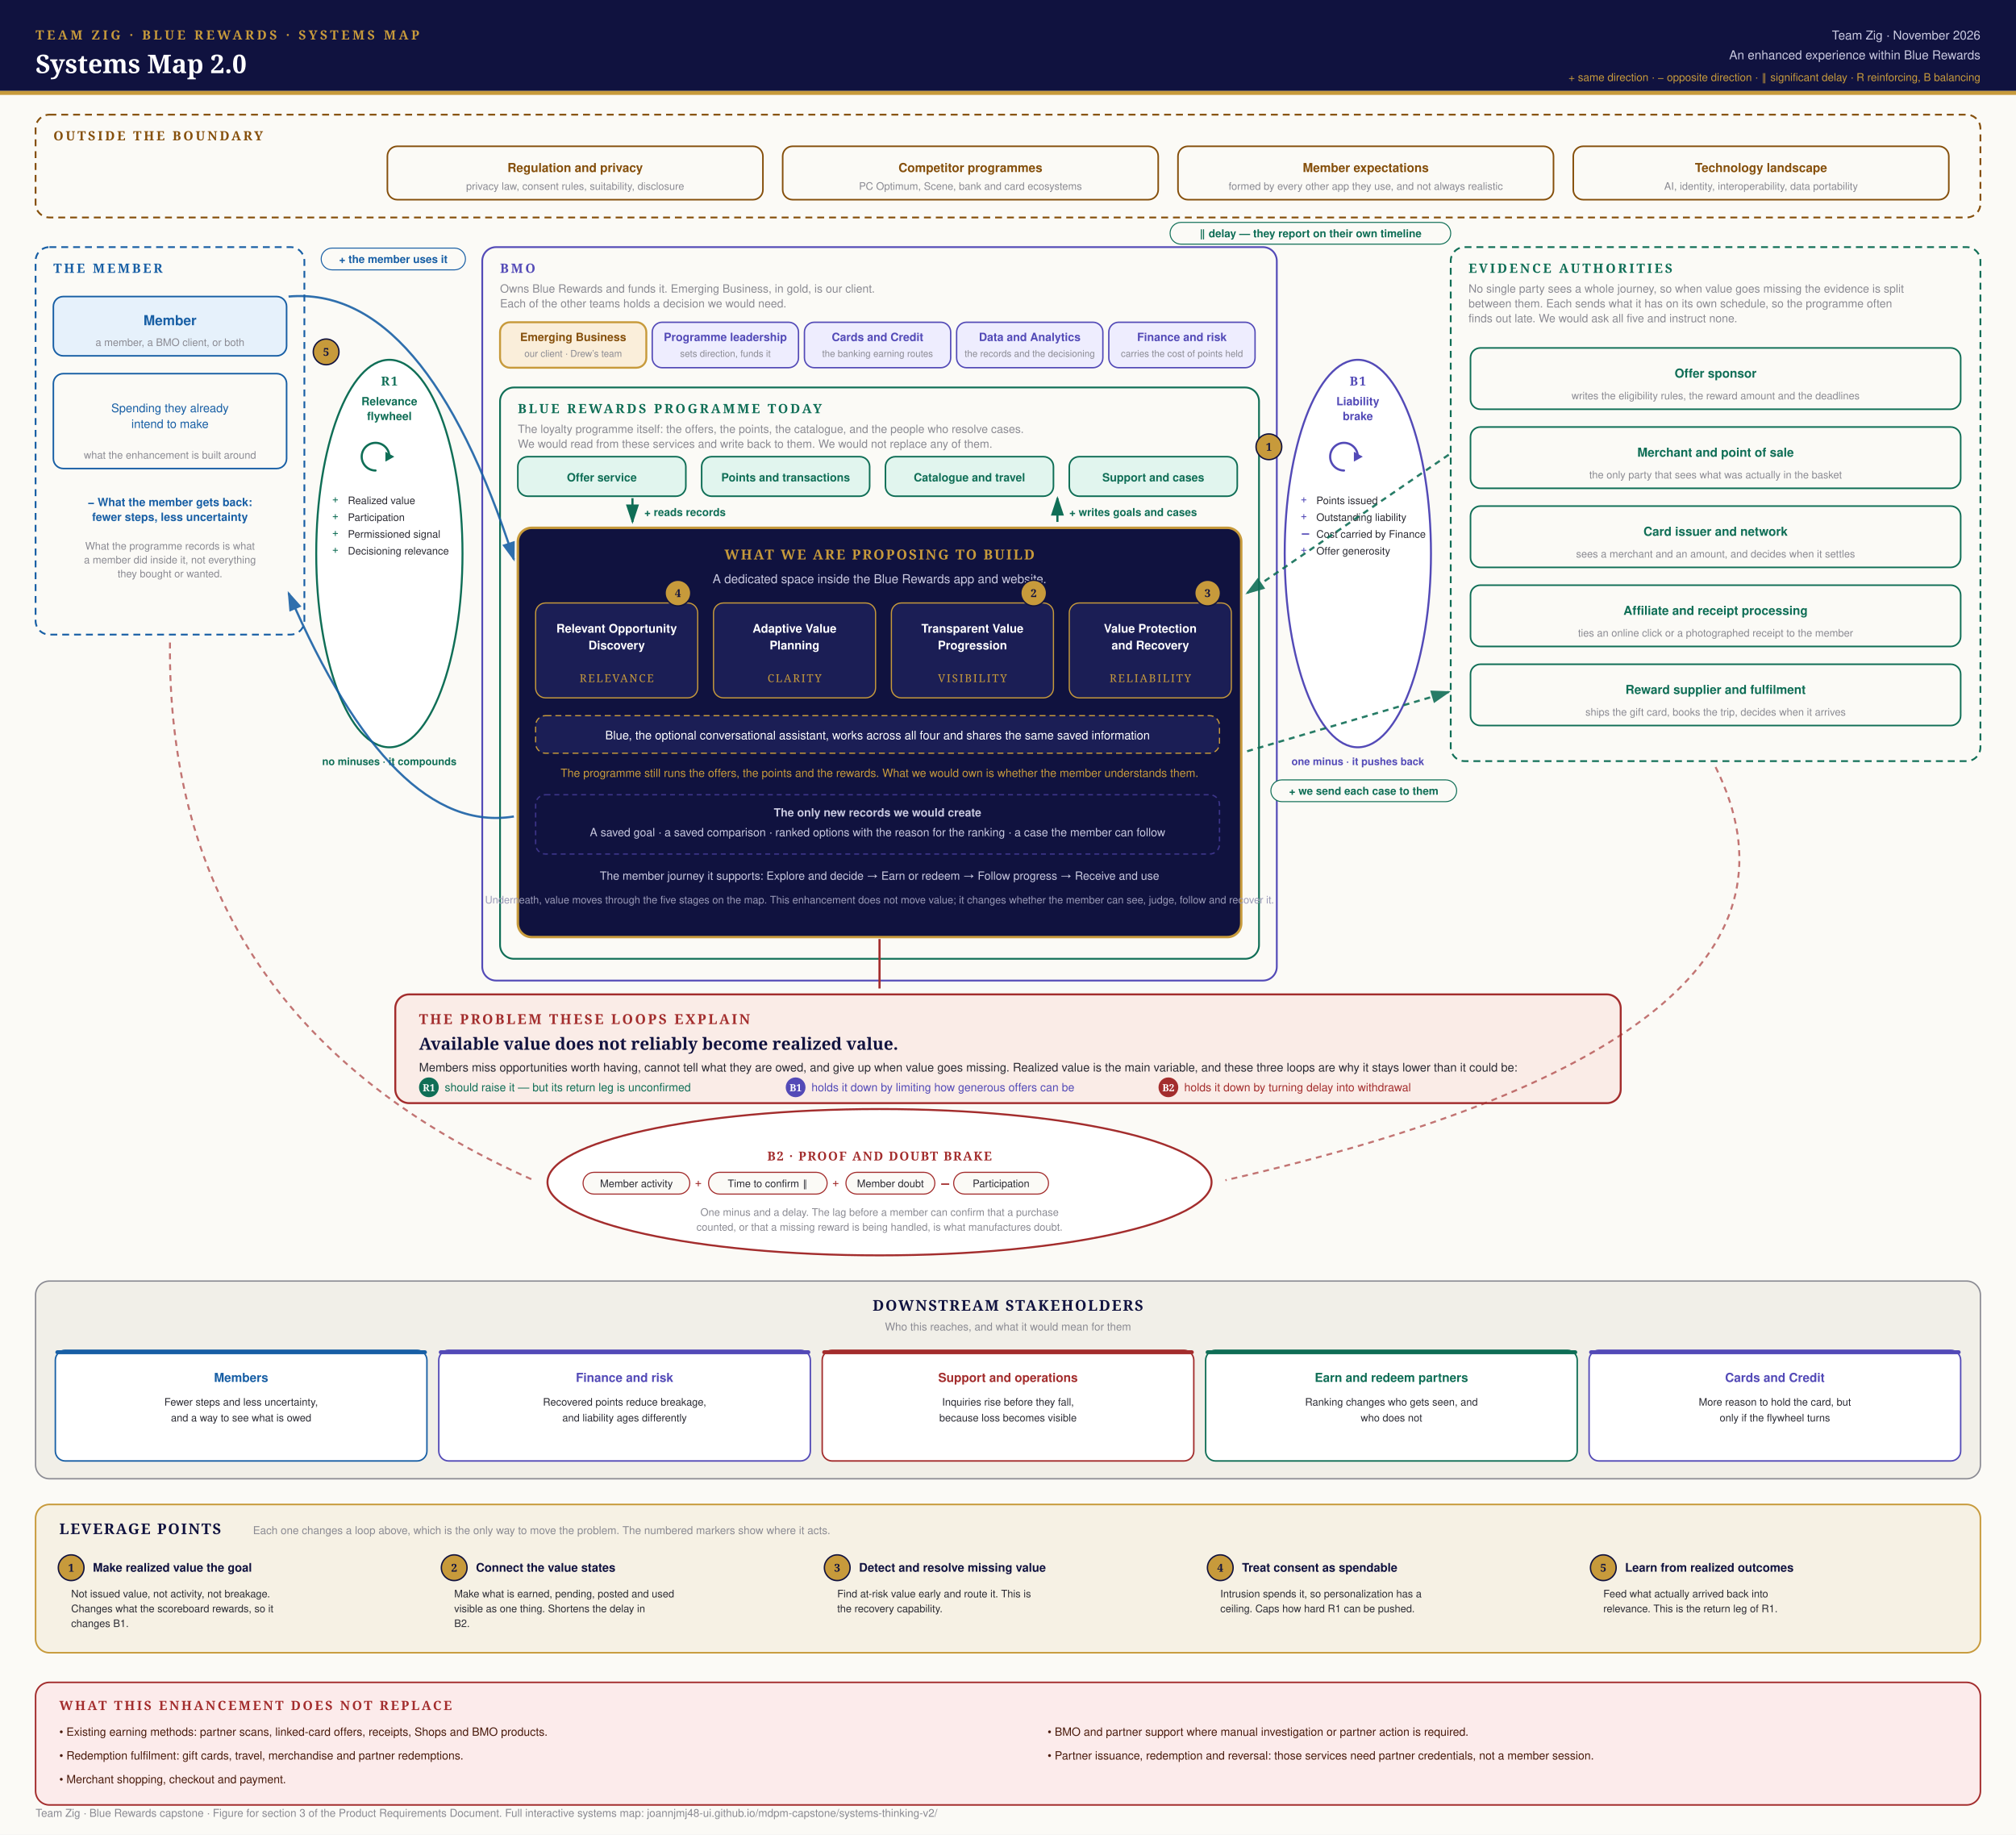
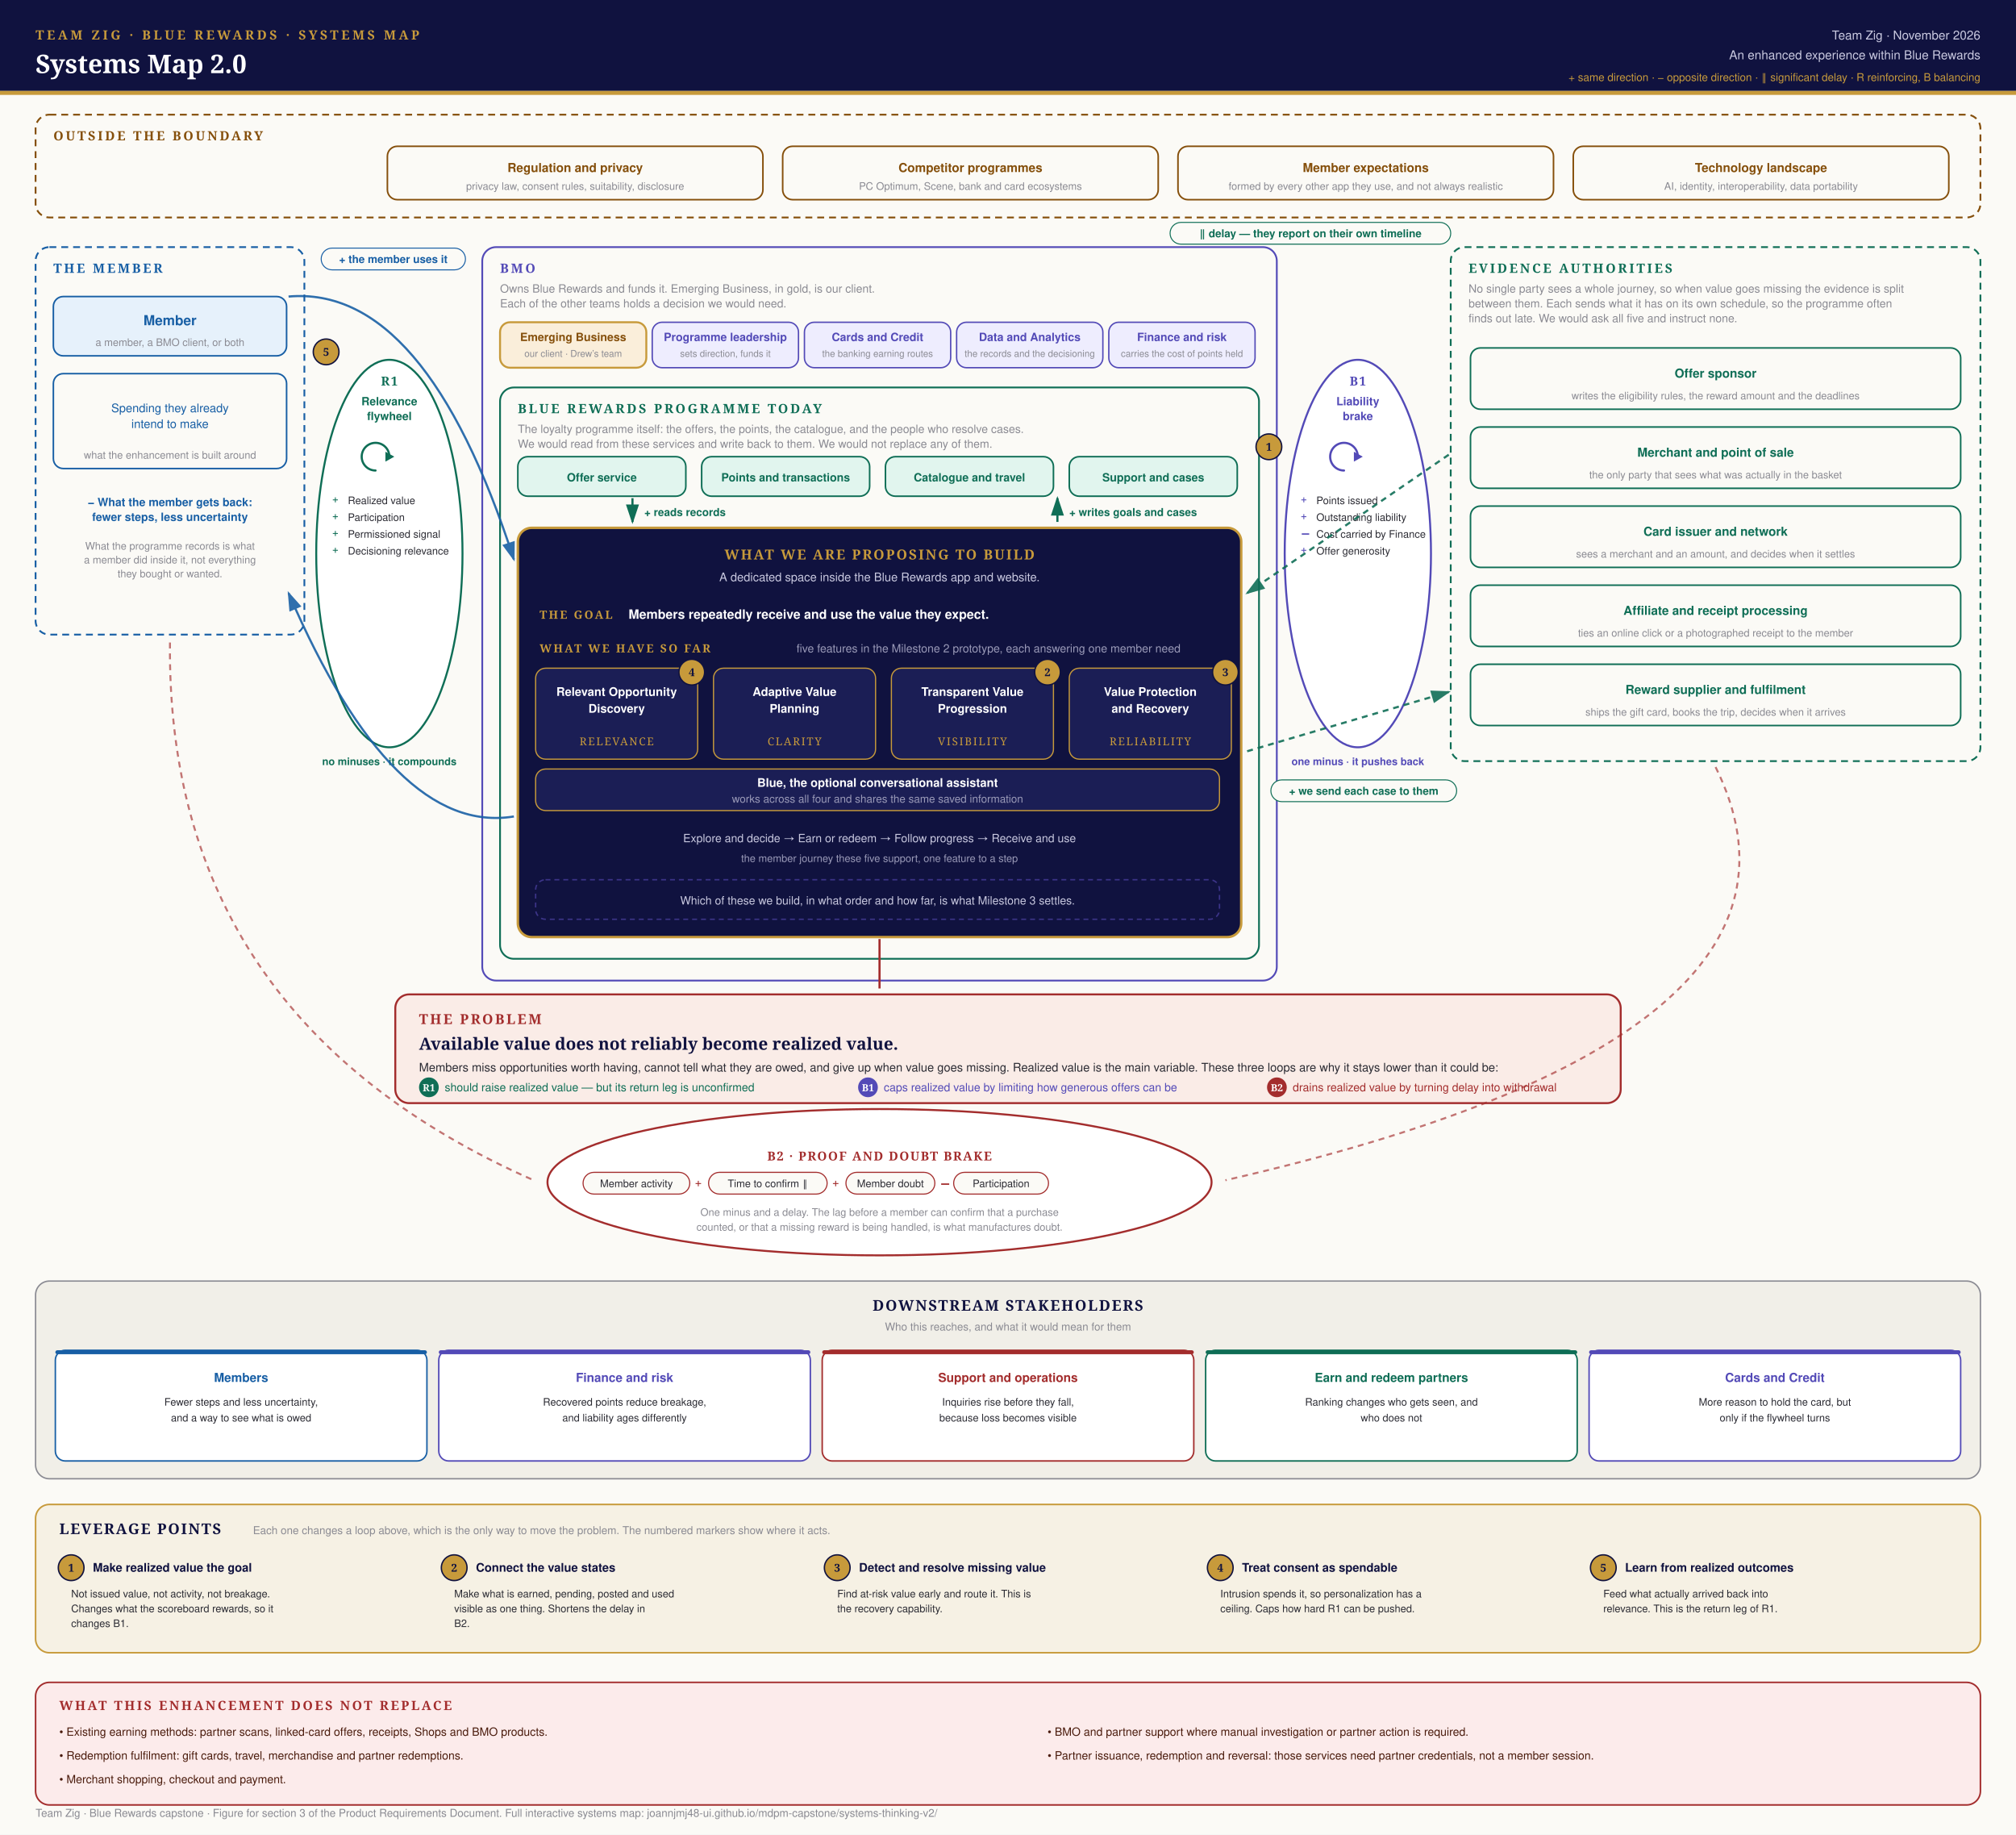
<svg xmlns="http://www.w3.org/2000/svg" width="2040" height="1856" viewBox="0 0 2040 1856">
  <defs>
    <marker id="ar_185FA5" markerWidth="10" markerHeight="10" refX="8" refY="3" orient="auto" markerUnits="strokeWidth">
      <path d="M0,0 L9,3 L0,6 Z" fill="#185FA5" />
    </marker>
    <marker id="ar_534AB7" markerWidth="10" markerHeight="10" refX="8" refY="3" orient="auto" markerUnits="strokeWidth">
      <path d="M0,0 L9,3 L0,6 Z" fill="#534AB7" />
    </marker>
    <marker id="ar_0F6E56" markerWidth="10" markerHeight="10" refX="8" refY="3" orient="auto" markerUnits="strokeWidth">
      <path d="M0,0 L9,3 L0,6 Z" fill="#0F6E56" />
    </marker>
    <marker id="ar_854F0B" markerWidth="10" markerHeight="10" refX="8" refY="3" orient="auto" markerUnits="strokeWidth">
      <path d="M0,0 L9,3 L0,6 Z" fill="#854F0B" />
    </marker>
    <marker id="ar_8a8a92" markerWidth="10" markerHeight="10" refX="8" refY="3" orient="auto" markerUnits="strokeWidth">
      <path d="M0,0 L9,3 L0,6 Z" fill="#8a8a92" />
    </marker>
    <marker id="ar_C79A3B" markerWidth="10" markerHeight="10" refX="8" refY="3" orient="auto" markerUnits="strokeWidth">
      <path d="M0,0 L9,3 L0,6 Z" fill="#C79A3B" />
    </marker>
    <marker id="ar_10123f" markerWidth="10" markerHeight="10" refX="8" refY="3" orient="auto" markerUnits="strokeWidth">
      <path d="M0,0 L9,3 L0,6 Z" fill="#10123f" />
    </marker>
  </defs>
  <rect width="2040" height="1856" fill="#fbfaf6" />
  <rect width="2040" height="92" fill="#10123f" />
  <rect y="92" width="2040" height="4" fill="#C79A3B" />
  <text x="36" y="40" font-family="Georgia,serif" font-size="13" fill="#C79A3B" letter-spacing="2.8" font-weight="700">TEAM ZIG  ·  BLUE REWARDS  ·  SYSTEMS MAP</text>
  <text x="36" y="74" font-family="Georgia,serif" font-size="26" fill="#ffffff" font-weight="700">Systems Map 2.0</text>
  <text x="2004" y="40" text-anchor="end" font-family="Helvetica,Arial,sans-serif" font-size="12.5" fill="#c9c9e0">Team Zig · November 2026</text>
  <text x="2004" y="60" text-anchor="end" font-family="Helvetica,Arial,sans-serif" font-size="12.5" fill="#c9c9e0">An enhanced experience within Blue Rewards</text>
  <text x="2004" y="82" text-anchor="end" font-family="Helvetica,Arial,sans-serif" font-size="11" fill="#C79A3B">+ same direction · − opposite direction · ‖ significant delay · R reinforcing, B balancing</text>
  <g transform="translate(0,0)">
    <rect x="36" y="116" width="1968" height="104" rx="14" fill="none" stroke="#854F0B" stroke-width="1.8" stroke-dasharray="7 5" />
    <text x="54" y="142" font-family="Georgia,serif" font-size="13" fill="#854F0B" font-weight="700" letter-spacing="2.2">OUTSIDE THE BOUNDARY</text>
    <rect x="392" y="148" width="380" height="54" rx="10" fill="#fbfaf6" stroke="#854F0B" stroke-width="1.6" />
    <text x="582.0" y="174.0" text-anchor="middle" font-family="Helvetica,Arial,sans-serif" font-size="12.5" fill="#854F0B" font-weight="700">Regulation and privacy</text>
    <text x="582.0" y="192" text-anchor="middle" font-family="Helvetica,Arial,sans-serif" font-size="10.5" fill="#8a8a92">privacy law, consent rules, suitability, disclosure</text>
    <rect x="792" y="148" width="380" height="54" rx="10" fill="#fbfaf6" stroke="#854F0B" stroke-width="1.6" />
    <text x="982.0" y="174.0" text-anchor="middle" font-family="Helvetica,Arial,sans-serif" font-size="12.5" fill="#854F0B" font-weight="700">Competitor programmes</text>
    <text x="982.0" y="192" text-anchor="middle" font-family="Helvetica,Arial,sans-serif" font-size="10.5" fill="#8a8a92">PC Optimum, Scene, bank and card ecosystems</text>
    <rect x="1192" y="148" width="380" height="54" rx="10" fill="#fbfaf6" stroke="#854F0B" stroke-width="1.6" />
    <text x="1382.0" y="174.0" text-anchor="middle" font-family="Helvetica,Arial,sans-serif" font-size="12.5" fill="#854F0B" font-weight="700">Member expectations</text>
    <text x="1382.0" y="192" text-anchor="middle" font-family="Helvetica,Arial,sans-serif" font-size="10.5" fill="#8a8a92">formed by every other app they use, and not always realistic</text>
    <rect x="1592" y="148" width="380" height="54" rx="10" fill="#fbfaf6" stroke="#854F0B" stroke-width="1.6" />
    <text x="1782.0" y="174.0" text-anchor="middle" font-family="Helvetica,Arial,sans-serif" font-size="12.5" fill="#854F0B" font-weight="700">Technology landscape</text>
    <text x="1782.0" y="192" text-anchor="middle" font-family="Helvetica,Arial,sans-serif" font-size="10.5" fill="#8a8a92">AI, identity, interoperability, data portability</text>
    <rect x="36" y="250" width="272" height="392" rx="14" fill="none" stroke="#185FA5" stroke-width="1.8" stroke-dasharray="7 5" />
    <text x="54" y="276" font-family="Georgia,serif" font-size="13" fill="#185FA5" font-weight="700" letter-spacing="2.2">THE MEMBER</text>
    <rect x="54" y="300" width="236" height="60" rx="10" fill="#E6F1FB" stroke="#185FA5" stroke-width="1.6" />
    <text x="172.0" y="329.0" text-anchor="middle" font-family="Helvetica,Arial,sans-serif" font-size="14" fill="#185FA5" font-weight="700">Member</text>
    <text x="172.0" y="350" text-anchor="middle" font-family="Helvetica,Arial,sans-serif" font-size="10.5" fill="#8a8a92">a member, a BMO client, or both</text>
    <rect x="54" y="378" width="236" height="96" rx="10" fill="#fbfaf6" stroke="#185FA5" stroke-width="1.6" />
    <text x="172.0" y="417.0" text-anchor="middle" font-family="Helvetica,Arial,sans-serif" font-size="12" fill="#185FA5" font-weight="400">Spending they already</text>
    <text x="172.0" y="433.0" text-anchor="middle" font-family="Helvetica,Arial,sans-serif" font-size="12" fill="#185FA5" font-weight="400">intend to make</text>
    <text x="172.0" y="464" text-anchor="middle" font-family="Helvetica,Arial,sans-serif" font-size="10.5" fill="#8a8a92">what the enhancement is built around</text>
    <text x="172" y="512" text-anchor="middle" font-family="Helvetica,Arial,sans-serif" font-size="11.5" fill="#185FA5" font-weight="700">−  What the member gets back:</text>
    <text x="172" y="527" text-anchor="middle" font-family="Helvetica,Arial,sans-serif" font-size="11.5" fill="#185FA5" font-weight="700">fewer steps, less uncertainty</text>
    <text x="172" y="556" text-anchor="middle" font-family="Helvetica,Arial,sans-serif" font-size="10.5" fill="#8a8a92">What the programme records is what</text>
    <text x="172" y="570" text-anchor="middle" font-family="Helvetica,Arial,sans-serif" font-size="10.5" fill="#8a8a92">a member did inside it, not everything</text>
    <text x="172" y="584" text-anchor="middle" font-family="Helvetica,Arial,sans-serif" font-size="10.5" fill="#8a8a92">they bought or wanted.</text>
    <ellipse cx="394" cy="560" rx="74" ry="196" fill="#ffffff" stroke="#0F6E56" stroke-width="2" />
    <text x="394" y="390" text-anchor="middle" font-family="Georgia,serif" font-size="12.5" fill="#0F6E56" font-weight="700" letter-spacing="1.2">R1</text>
    <text x="394" y="410" text-anchor="middle" font-family="Helvetica,Arial,sans-serif" font-size="11.5" fill="#0F6E56" font-weight="700">Relevance</text>
    <text x="394" y="425" text-anchor="middle" font-family="Helvetica,Arial,sans-serif" font-size="11.5" fill="#0F6E56" font-weight="700">flywheel</text>
    <path d="M380,476 A 14 14 0 1 1 394,462" fill="none" stroke="#0F6E56" stroke-width="2.2" stroke-linecap="round" />
    <path d="M390,457 L399,462 L390,467 Z" fill="#0F6E56" />
    <text x="336" y="510" font-family="Georgia,serif" font-size="12" fill="#0F6E56" font-weight="700">+</text>
    <text x="352" y="510" font-family="Helvetica,Arial,sans-serif" font-size="10.5" fill="#2b2b33">Realized value</text>
    <text x="336" y="527" font-family="Georgia,serif" font-size="12" fill="#0F6E56" font-weight="700">+</text>
    <text x="352" y="527" font-family="Helvetica,Arial,sans-serif" font-size="10.5" fill="#2b2b33">Participation</text>
    <text x="336" y="544" font-family="Georgia,serif" font-size="12" fill="#0F6E56" font-weight="700">+</text>
    <text x="352" y="544" font-family="Helvetica,Arial,sans-serif" font-size="10.5" fill="#2b2b33">Permissioned signal</text>
    <text x="336" y="561" font-family="Georgia,serif" font-size="12" fill="#0F6E56" font-weight="700">+</text>
    <text x="352" y="561" font-family="Helvetica,Arial,sans-serif" font-size="10.5" fill="#2b2b33">Decisioning relevance</text>
    <text x="394" y="774" text-anchor="middle" font-family="Helvetica,Arial,sans-serif" font-size="10.5" fill="#0F6E56" font-weight="700">no minuses · it compounds</text>
    <rect x="488" y="250" width="804" height="742" rx="14" fill="none" stroke="#534AB7" stroke-width="1.8" />
    <text x="506" y="276" font-family="Georgia,serif" font-size="13" fill="#534AB7" font-weight="700" letter-spacing="2.2">BMO</text>
    <text x="506" y="296" font-family="Helvetica,Arial,sans-serif" font-size="11.5" fill="#8a8a92">Owns Blue Rewards and funds it. Emerging Business, in gold, is our client.</text>
    <text x="506" y="311" font-family="Helvetica,Arial,sans-serif" font-size="11.5" fill="#8a8a92">Each of the other teams holds a decision we would need.</text>
    <rect x="506" y="326" width="148" height="46" rx="10" fill="#FAEEDA" stroke="#C79A3B" stroke-width="2" />
    <text x="580" y="345" text-anchor="middle" font-family="Helvetica,Arial,sans-serif" font-size="11.5" fill="#854F0B" font-weight="700">Emerging Business</text>
    <text x="580" y="361" text-anchor="middle" font-family="Helvetica,Arial,sans-serif" font-size="9.5" fill="#8a8a92">our client · Drew’s team</text>
    <rect x="660" y="326" width="148" height="46" rx="10" fill="#EEEDFE" stroke="#534AB7" stroke-width="1.4" />
    <text x="734" y="345" text-anchor="middle" font-family="Helvetica,Arial,sans-serif" font-size="11.5" fill="#534AB7" font-weight="700">Programme leadership</text>
    <text x="734" y="361" text-anchor="middle" font-family="Helvetica,Arial,sans-serif" font-size="9.5" fill="#8a8a92">sets direction, funds it</text>
    <rect x="814" y="326" width="148" height="46" rx="10" fill="#EEEDFE" stroke="#534AB7" stroke-width="1.4" />
    <text x="888" y="345" text-anchor="middle" font-family="Helvetica,Arial,sans-serif" font-size="11.5" fill="#534AB7" font-weight="700">Cards and Credit</text>
    <text x="888" y="361" text-anchor="middle" font-family="Helvetica,Arial,sans-serif" font-size="9.5" fill="#8a8a92">the banking earning routes</text>
    <rect x="968" y="326" width="148" height="46" rx="10" fill="#EEEDFE" stroke="#534AB7" stroke-width="1.4" />
    <text x="1042" y="345" text-anchor="middle" font-family="Helvetica,Arial,sans-serif" font-size="11.5" fill="#534AB7" font-weight="700">Data and Analytics</text>
    <text x="1042" y="361" text-anchor="middle" font-family="Helvetica,Arial,sans-serif" font-size="9.5" fill="#8a8a92">the records and the decisioning</text>
    <rect x="1122" y="326" width="148" height="46" rx="10" fill="#EEEDFE" stroke="#534AB7" stroke-width="1.4" />
    <text x="1196" y="345" text-anchor="middle" font-family="Helvetica,Arial,sans-serif" font-size="11.5" fill="#534AB7" font-weight="700">Finance and risk</text>
    <text x="1196" y="361" text-anchor="middle" font-family="Helvetica,Arial,sans-serif" font-size="9.5" fill="#8a8a92">carries the cost of points held</text>
    <rect x="506" y="392" width="768" height="578" rx="14" fill="none" stroke="#0F6E56" stroke-width="1.8" />
    <text x="524" y="418" font-family="Georgia,serif" font-size="13" fill="#0F6E56" font-weight="700" letter-spacing="2.2">BLUE REWARDS PROGRAMME TODAY</text>
    <text x="524" y="438" font-family="Helvetica,Arial,sans-serif" font-size="11.5" fill="#8a8a92">The loyalty programme itself: the offers, the points, the catalogue, and the people who resolve cases.</text>
    <text x="524" y="453" font-family="Helvetica,Arial,sans-serif" font-size="11.5" fill="#8a8a92">We would read from these services and write back to them. We would not replace any of them.</text>
    <rect x="524" y="462" width="170" height="40" rx="10" fill="#E1F5EE" stroke="#0F6E56" stroke-width="1.6" />
    <text x="609.0" y="487.0" text-anchor="middle" font-family="Helvetica,Arial,sans-serif" font-size="11.5" fill="#0F6E56" font-weight="700">Offer service</text>
    <rect x="710" y="462" width="170" height="40" rx="10" fill="#E1F5EE" stroke="#0F6E56" stroke-width="1.6" />
    <text x="795.0" y="487.0" text-anchor="middle" font-family="Helvetica,Arial,sans-serif" font-size="11.5" fill="#0F6E56" font-weight="700">Points and transactions</text>
    <rect x="896" y="462" width="170" height="40" rx="10" fill="#E1F5EE" stroke="#0F6E56" stroke-width="1.6" />
    <text x="981.0" y="487.0" text-anchor="middle" font-family="Helvetica,Arial,sans-serif" font-size="11.5" fill="#0F6E56" font-weight="700">Catalogue and travel</text>
    <rect x="1082" y="462" width="170" height="40" rx="10" fill="#E1F5EE" stroke="#0F6E56" stroke-width="1.6" />
    <text x="1167.0" y="487.0" text-anchor="middle" font-family="Helvetica,Arial,sans-serif" font-size="11.5" fill="#0F6E56" font-weight="700">Support and cases</text>
    <rect x="524" y="534" width="732" height="414" rx="14" fill="#10123f" stroke="#C79A3B" stroke-width="2.5" />
    <text x="890" y="566" text-anchor="middle" font-family="Georgia,serif" font-size="14" fill="#C79A3B" font-weight="700" letter-spacing="1.6">WHAT WE ARE PROPOSING TO BUILD</text>
-     <text x="890" y="590" text-anchor="middle" font-family="Helvetica,Arial,sans-serif" font-size="12.5" fill="#c9c9e0">A dedicated space inside the Blue Rewards app and website.</text>
-     <rect x="542" y="610" width="164" height="96" rx="10" fill="#1b1e55" stroke="#C79A3B" stroke-width="1.2" />
-     <text x="624" y="640" text-anchor="middle" font-family="Helvetica,Arial,sans-serif" font-size="12" fill="#ffffff" font-weight="700">Relevant Opportunity</text>
-     <text x="624" y="657" text-anchor="middle" font-family="Helvetica,Arial,sans-serif" font-size="12" fill="#ffffff" font-weight="700">Discovery</text>
-     <text x="624" y="690" text-anchor="middle" font-family="Georgia,serif" font-size="11" fill="#C79A3B" letter-spacing="1.4">RELEVANCE</text>
-     <rect x="722" y="610" width="164" height="96" rx="10" fill="#1b1e55" stroke="#C79A3B" stroke-width="1.2" />
-     <text x="804" y="640" text-anchor="middle" font-family="Helvetica,Arial,sans-serif" font-size="12" fill="#ffffff" font-weight="700">Adaptive Value</text>
-     <text x="804" y="657" text-anchor="middle" font-family="Helvetica,Arial,sans-serif" font-size="12" fill="#ffffff" font-weight="700">Planning</text>
-     <text x="804" y="690" text-anchor="middle" font-family="Georgia,serif" font-size="11" fill="#C79A3B" letter-spacing="1.4">CLARITY</text>
-     <rect x="902" y="610" width="164" height="96" rx="10" fill="#1b1e55" stroke="#C79A3B" stroke-width="1.2" />
-     <text x="984" y="640" text-anchor="middle" font-family="Helvetica,Arial,sans-serif" font-size="12" fill="#ffffff" font-weight="700">Transparent Value</text>
-     <text x="984" y="657" text-anchor="middle" font-family="Helvetica,Arial,sans-serif" font-size="12" fill="#ffffff" font-weight="700">Progression</text>
-     <text x="984" y="690" text-anchor="middle" font-family="Georgia,serif" font-size="11" fill="#C79A3B" letter-spacing="1.4">VISIBILITY</text>
-     <rect x="1082" y="610" width="164" height="96" rx="10" fill="#1b1e55" stroke="#C79A3B" stroke-width="1.2" />
-     <text x="1164" y="640" text-anchor="middle" font-family="Helvetica,Arial,sans-serif" font-size="12" fill="#ffffff" font-weight="700">Value Protection</text>
-     <text x="1164" y="657" text-anchor="middle" font-family="Helvetica,Arial,sans-serif" font-size="12" fill="#ffffff" font-weight="700">and Recovery</text>
-     <text x="1164" y="690" text-anchor="middle" font-family="Georgia,serif" font-size="11" fill="#C79A3B" letter-spacing="1.4">RELIABILITY</text>
-     <rect x="542" y="724" width="692" height="38" rx="10" fill="#1b1e55" stroke="#C79A3B" stroke-width="1.2" stroke-dasharray="6 4" />
-     <text x="888" y="748" text-anchor="middle" font-family="Helvetica,Arial,sans-serif" font-size="12" fill="#ffffff">Blue, the optional conversational assistant, works across all four and shares the same saved information</text>
-     <text x="890" y="786" text-anchor="middle" font-family="Helvetica,Arial,sans-serif" font-size="11.5" fill="#C79A3B">The programme still runs the offers, the points and the rewards. What we would own is whether the member understands them.</text>
-     <rect x="542" y="804" width="692" height="60" rx="10" fill="none" stroke="#3C3489" stroke-width="1.4" stroke-dasharray="5 4" />
-     <text x="888" y="826" text-anchor="middle" font-family="Helvetica,Arial,sans-serif" font-size="11.5" fill="#c9c9e0" font-weight="700">The only new records we would create</text>
-     <text x="888" y="846" text-anchor="middle" font-family="Helvetica,Arial,sans-serif" font-size="11.5" fill="#c9c9e0">A saved goal · a saved comparison · ranked options with the reason for the ranking · a case the member can follow</text>
-     <text x="890" y="890" text-anchor="middle" font-family="Helvetica,Arial,sans-serif" font-size="11.5" fill="#c9c9e0">The member journey it supports:  Explore and decide  →  Earn or redeem  →  Follow progress  →  Receive and use</text>
-     <text x="890" y="914" text-anchor="middle" font-family="Helvetica,Arial,sans-serif" font-size="10.5" fill="#9a9ab8">Underneath, value moves through the five stages on the map. This enhancement does not move value; it changes whether the member can see, judge, follow and recover it.</text>
+     <text x="890" y="588" text-anchor="middle" font-family="Helvetica,Arial,sans-serif" font-size="12" fill="#c9c9e0">A dedicated space inside the Blue Rewards app and website.</text>
+     <text x="546" y="626" font-family="Georgia,serif" font-size="11.5" fill="#C79A3B" letter-spacing="1.8" font-weight="700">THE GOAL</text>
+     <text x="636" y="626" font-family="Helvetica,Arial,sans-serif" font-size="13" fill="#ffffff" font-weight="700">Members repeatedly receive and use the value they expect.</text>
+     <text x="546" y="660" font-family="Georgia,serif" font-size="11.5" fill="#C79A3B" letter-spacing="1.8" font-weight="700">WHAT WE HAVE SO FAR</text>
+     <text x="806" y="660" font-family="Helvetica,Arial,sans-serif" font-size="11.5" fill="#9a9ab8">five features in the Milestone 2 prototype, each answering one member need</text>
+     <rect x="542" y="676" width="164" height="92" rx="10" fill="#1b1e55" stroke="#C79A3B" stroke-width="1.2" />
+     <text x="624" y="704" text-anchor="middle" font-family="Helvetica,Arial,sans-serif" font-size="12" fill="#ffffff" font-weight="700">Relevant Opportunity</text>
+     <text x="624" y="721" text-anchor="middle" font-family="Helvetica,Arial,sans-serif" font-size="12" fill="#ffffff" font-weight="700">Discovery</text>
+     <text x="624" y="754" text-anchor="middle" font-family="Georgia,serif" font-size="11" fill="#C79A3B" letter-spacing="1.4">RELEVANCE</text>
+     <rect x="722" y="676" width="164" height="92" rx="10" fill="#1b1e55" stroke="#C79A3B" stroke-width="1.2" />
+     <text x="804" y="704" text-anchor="middle" font-family="Helvetica,Arial,sans-serif" font-size="12" fill="#ffffff" font-weight="700">Adaptive Value</text>
+     <text x="804" y="721" text-anchor="middle" font-family="Helvetica,Arial,sans-serif" font-size="12" fill="#ffffff" font-weight="700">Planning</text>
+     <text x="804" y="754" text-anchor="middle" font-family="Georgia,serif" font-size="11" fill="#C79A3B" letter-spacing="1.4">CLARITY</text>
+     <rect x="902" y="676" width="164" height="92" rx="10" fill="#1b1e55" stroke="#C79A3B" stroke-width="1.2" />
+     <text x="984" y="704" text-anchor="middle" font-family="Helvetica,Arial,sans-serif" font-size="12" fill="#ffffff" font-weight="700">Transparent Value</text>
+     <text x="984" y="721" text-anchor="middle" font-family="Helvetica,Arial,sans-serif" font-size="12" fill="#ffffff" font-weight="700">Progression</text>
+     <text x="984" y="754" text-anchor="middle" font-family="Georgia,serif" font-size="11" fill="#C79A3B" letter-spacing="1.4">VISIBILITY</text>
+     <rect x="1082" y="676" width="164" height="92" rx="10" fill="#1b1e55" stroke="#C79A3B" stroke-width="1.2" />
+     <text x="1164" y="704" text-anchor="middle" font-family="Helvetica,Arial,sans-serif" font-size="12" fill="#ffffff" font-weight="700">Value Protection</text>
+     <text x="1164" y="721" text-anchor="middle" font-family="Helvetica,Arial,sans-serif" font-size="12" fill="#ffffff" font-weight="700">and Recovery</text>
+     <text x="1164" y="754" text-anchor="middle" font-family="Georgia,serif" font-size="11" fill="#C79A3B" letter-spacing="1.4">RELIABILITY</text>
+     <rect x="542" y="778" width="692" height="42" rx="10" fill="#1b1e55" stroke="#C79A3B" stroke-width="1.2" />
+     <text x="888" y="796" text-anchor="middle" font-family="Helvetica,Arial,sans-serif" font-size="12" fill="#ffffff" font-weight="700">Blue, the optional conversational assistant</text>
+     <text x="888" y="812" text-anchor="middle" font-family="Helvetica,Arial,sans-serif" font-size="11" fill="#9a9ab8">works across all four and shares the same saved information</text>
+     <text x="890" y="852" text-anchor="middle" font-family="Helvetica,Arial,sans-serif" font-size="11.5" fill="#c9c9e0">Explore and decide  →  Earn or redeem  →  Follow progress  →  Receive and use</text>
+     <text x="890" y="872" text-anchor="middle" font-family="Helvetica,Arial,sans-serif" font-size="10.5" fill="#9a9ab8">the member journey these five support, one feature to a step</text>
+     <rect x="542" y="890" width="692" height="40" rx="10" fill="none" stroke="#3C3489" stroke-width="1.4" stroke-dasharray="5 4" />
+     <text x="888" y="915" text-anchor="middle" font-family="Helvetica,Arial,sans-serif" font-size="11.5" fill="#c9c9e0">Which of these we build, in what order and how far, is what Milestone 3 settles.</text>
    <ellipse cx="1374" cy="560" rx="74" ry="196" fill="#ffffff" stroke="#534AB7" stroke-width="2" />
    <text x="1374" y="390" text-anchor="middle" font-family="Georgia,serif" font-size="12.5" fill="#534AB7" font-weight="700" letter-spacing="1.2">B1</text>
    <text x="1374" y="410" text-anchor="middle" font-family="Helvetica,Arial,sans-serif" font-size="11.5" fill="#534AB7" font-weight="700">Liability</text>
    <text x="1374" y="425" text-anchor="middle" font-family="Helvetica,Arial,sans-serif" font-size="11.5" fill="#534AB7" font-weight="700">brake</text>
    <path d="M1360,476 A 14 14 0 1 1 1374,462" fill="none" stroke="#534AB7" stroke-width="2.2" stroke-linecap="round" />
    <path d="M1370,457 L1379,462 L1370,467 Z" fill="#534AB7" />
    <text x="1316" y="510" font-family="Georgia,serif" font-size="12" fill="#534AB7" font-weight="700">+</text>
    <text x="1332" y="510" font-family="Helvetica,Arial,sans-serif" font-size="10.5" fill="#2b2b33">Points issued</text>
    <text x="1316" y="527" font-family="Georgia,serif" font-size="12" fill="#534AB7" font-weight="700">+</text>
    <text x="1332" y="527" font-family="Helvetica,Arial,sans-serif" font-size="10.5" fill="#2b2b33">Outstanding liability</text>
    <text x="1316" y="544" font-family="Georgia,serif" font-size="12" fill="#534AB7" font-weight="700">−</text>
    <text x="1332" y="544" font-family="Helvetica,Arial,sans-serif" font-size="10.5" fill="#2b2b33">Cost carried by Finance</text>
    <text x="1316" y="561" font-family="Georgia,serif" font-size="12" fill="#534AB7" font-weight="700">+</text>
    <text x="1332" y="561" font-family="Helvetica,Arial,sans-serif" font-size="10.5" fill="#2b2b33">Offer generosity</text>
    <text x="1374" y="774" text-anchor="middle" font-family="Helvetica,Arial,sans-serif" font-size="10.5" fill="#534AB7" font-weight="700">one minus · it pushes back</text>
    <rect x="1468" y="250" width="536" height="520" rx="14" fill="none" stroke="#0F6E56" stroke-width="1.8" stroke-dasharray="7 5" />
    <text x="1486" y="276" font-family="Georgia,serif" font-size="13" fill="#0F6E56" font-weight="700" letter-spacing="2.2">EVIDENCE AUTHORITIES</text>
    <text x="1486" y="296" font-family="Helvetica,Arial,sans-serif" font-size="11.5" fill="#8a8a92">No single party sees a whole journey, so when value goes missing the evidence is split</text>
    <text x="1486" y="311" font-family="Helvetica,Arial,sans-serif" font-size="11.5" fill="#8a8a92">between them. Each sends what it has on its own schedule, so the programme often</text>
    <text x="1486" y="326" font-family="Helvetica,Arial,sans-serif" font-size="11.5" fill="#8a8a92">finds out late. We would ask all five and instruct none.</text>
    <rect x="1488" y="352" width="496" height="62" rx="10" fill="#fbfaf6" stroke="#0F6E56" stroke-width="1.6" />
    <text x="1736.0" y="382.0" text-anchor="middle" font-family="Helvetica,Arial,sans-serif" font-size="12.5" fill="#0F6E56" font-weight="700">Offer sponsor</text>
    <text x="1736.0" y="404" text-anchor="middle" font-family="Helvetica,Arial,sans-serif" font-size="10.5" fill="#8a8a92">writes the eligibility rules, the reward amount and the deadlines</text>
    <rect x="1488" y="432" width="496" height="62" rx="10" fill="#fbfaf6" stroke="#0F6E56" stroke-width="1.6" />
    <text x="1736.0" y="462.0" text-anchor="middle" font-family="Helvetica,Arial,sans-serif" font-size="12.5" fill="#0F6E56" font-weight="700">Merchant and point of sale</text>
    <text x="1736.0" y="484" text-anchor="middle" font-family="Helvetica,Arial,sans-serif" font-size="10.5" fill="#8a8a92">the only party that sees what was actually in the basket</text>
    <rect x="1488" y="512" width="496" height="62" rx="10" fill="#fbfaf6" stroke="#0F6E56" stroke-width="1.6" />
    <text x="1736.0" y="542.0" text-anchor="middle" font-family="Helvetica,Arial,sans-serif" font-size="12.5" fill="#0F6E56" font-weight="700">Card issuer and network</text>
    <text x="1736.0" y="564" text-anchor="middle" font-family="Helvetica,Arial,sans-serif" font-size="10.5" fill="#8a8a92">sees a merchant and an amount, and decides when it settles</text>
    <rect x="1488" y="592" width="496" height="62" rx="10" fill="#fbfaf6" stroke="#0F6E56" stroke-width="1.6" />
    <text x="1736.0" y="622.0" text-anchor="middle" font-family="Helvetica,Arial,sans-serif" font-size="12.5" fill="#0F6E56" font-weight="700">Affiliate and receipt processing</text>
    <text x="1736.0" y="644" text-anchor="middle" font-family="Helvetica,Arial,sans-serif" font-size="10.5" fill="#8a8a92">ties an online click or a photographed receipt to the member</text>
    <rect x="1488" y="672" width="496" height="62" rx="10" fill="#fbfaf6" stroke="#0F6E56" stroke-width="1.6" />
    <text x="1736.0" y="702.0" text-anchor="middle" font-family="Helvetica,Arial,sans-serif" font-size="12.5" fill="#0F6E56" font-weight="700">Reward supplier and fulfilment</text>
    <text x="1736.0" y="724" text-anchor="middle" font-family="Helvetica,Arial,sans-serif" font-size="10.5" fill="#8a8a92">ships the gift card, books the trip, decides when it arrives</text>
    <path d="M292,300 Q430,288 520,566" fill="none" stroke="#185FA5" stroke-width="2.2" marker-end="url(#ar_185FA5)" opacity="0.9" />
    <rect x="325.0" y="251" width="146.0" height="22" rx="11" fill="#fbfaf6" stroke="#185FA5" stroke-width="1" />
    <text x="398" y="266" text-anchor="middle" font-family="Helvetica,Arial,sans-serif" font-size="11" fill="#185FA5" font-weight="700">+  the member uses it</text>
    <path d="M520,826 Q398,846 292,600" fill="none" stroke="#185FA5" stroke-width="2.2" marker-end="url(#ar_185FA5)" opacity="0.9" />
    <line x1="640" y1="504" x2="640" y2="528" stroke="#0F6E56" stroke-width="2.2" marker-end="url(#ar_0F6E56)" />
    <text x="652" y="522" font-family="Helvetica,Arial,sans-serif" font-size="11" fill="#0F6E56" font-weight="700">+  reads records</text>
    <line x1="1070" y1="528" x2="1070" y2="504" stroke="#0F6E56" stroke-width="2.2" marker-end="url(#ar_0F6E56)" />
    <text x="1082" y="522" font-family="Helvetica,Arial,sans-serif" font-size="11" fill="#0F6E56" font-weight="700">+  writes goals and cases</text>
    <path d="M1466,460 L1262,600" fill="none" stroke="#0F6E56" stroke-width="2.2" stroke-dasharray="6 5" marker-end="url(#ar_0F6E56)" opacity="0.9" />
    <rect x="1184.0" y="225" width="284.0" height="22" rx="11" fill="#fbfaf6" stroke="#0F6E56" stroke-width="1" />
    <text x="1326" y="240" text-anchor="middle" font-family="Helvetica,Arial,sans-serif" font-size="11" fill="#0F6E56" font-weight="700">‖  delay — they report on their own timeline</text>
    <path d="M1262,760 L1466,700" fill="none" stroke="#0F6E56" stroke-width="2.2" stroke-dasharray="6 5" marker-end="url(#ar_0F6E56)" opacity="0.9" />
    <rect x="1286.0" y="789" width="188.0" height="22" rx="11" fill="#fbfaf6" stroke="#0F6E56" stroke-width="1" />
    <text x="1380" y="804" text-anchor="middle" font-family="Helvetica,Arial,sans-serif" font-size="11" fill="#0F6E56" font-weight="700">+  we send each case to them</text>
    <rect x="400" y="1006" width="1240" height="110" rx="14" fill="#FAECE7" stroke="#A32D2D" stroke-width="2" />
-     <text x="424" y="1036" font-family="Georgia,serif" font-size="14" fill="#A32D2D" font-weight="700" letter-spacing="2">THE PROBLEM THESE LOOPS EXPLAIN</text>
+     <text x="424" y="1036" font-family="Georgia,serif" font-size="14" fill="#A32D2D" font-weight="700" letter-spacing="2">THE PROBLEM</text>
    <text x="424" y="1062" font-family="Georgia,serif" font-size="17" fill="#10123f" font-weight="700">Available value does not reliably become realized value.</text>
-     <text x="424" y="1084" font-family="Helvetica,Arial,sans-serif" font-size="12" fill="#2b2b33">Members miss opportunities worth having, cannot tell what they are owed, and give up when value goes missing. Realized value is the main variable, and these three loops are why it stays lower than it could be:</text>
+     <text x="424" y="1084" font-family="Helvetica,Arial,sans-serif" font-size="12" fill="#2b2b33">Members miss opportunities worth having, cannot tell what they are owed, and give up when value goes missing. Realized value is the main variable. These three loops are why it stays lower than it could be:</text>
    <circle cx="434" cy="1100" r="10" fill="#0F6E56" />
    <text x="434" y="1104" text-anchor="middle" font-family="Georgia,serif" font-size="10" fill="#ffffff" font-weight="700">R1</text>
-     <text x="450" y="1104" font-family="Helvetica,Arial,sans-serif" font-size="11.5" fill="#0F6E56">should raise it — but its return leg is unconfirmed</text>
-     <circle cx="805.1" cy="1100" r="10" fill="#534AB7" />
-     <text x="805.1" y="1104" text-anchor="middle" font-family="Georgia,serif" font-size="10" fill="#ffffff" font-weight="700">B1</text>
-     <text x="821.1" y="1104" font-family="Helvetica,Arial,sans-serif" font-size="11.5" fill="#534AB7">holds it down by limiting how generous offers can be</text>
-     <circle cx="1182.3" cy="1100" r="10" fill="#A32D2D" />
-     <text x="1182.3" y="1104" text-anchor="middle" font-family="Georgia,serif" font-size="10" fill="#ffffff" font-weight="700">B2</text>
-     <text x="1198.3" y="1104" font-family="Helvetica,Arial,sans-serif" font-size="11.5" fill="#A32D2D">holds it down by turning delay into withdrawal</text>
+     <text x="450" y="1104" font-family="Helvetica,Arial,sans-serif" font-size="11.5" fill="#0F6E56">should raise realized value — but its return leg is unconfirmed</text>
+     <circle cx="878.3" cy="1100" r="10" fill="#534AB7" />
+     <text x="878.3" y="1104" text-anchor="middle" font-family="Georgia,serif" font-size="10" fill="#ffffff" font-weight="700">B1</text>
+     <text x="894.3" y="1104" font-family="Helvetica,Arial,sans-serif" font-size="11.5" fill="#534AB7">caps realized value by limiting how generous offers can be</text>
+     <circle cx="1292.1" cy="1100" r="10" fill="#A32D2D" />
+     <text x="1292.1" y="1104" text-anchor="middle" font-family="Georgia,serif" font-size="10" fill="#ffffff" font-weight="700">B2</text>
+     <text x="1308.1" y="1104" font-family="Helvetica,Arial,sans-serif" font-size="11.5" fill="#A32D2D">drains realized value by turning delay into withdrawal</text>
    <ellipse cx="890" cy="1196" rx="336" ry="74" fill="#ffffff" stroke="#A32D2D" stroke-width="2" />
    <text x="890" y="1174" text-anchor="middle" font-family="Georgia,serif" font-size="12.5" fill="#A32D2D" font-weight="700" letter-spacing="1.2">B2  ·  PROOF AND DOUBT BRAKE</text>
    <rect x="590" y="1186" width="108.0" height="22" rx="11" fill="#fbfaf6" stroke="#A32D2D" stroke-width="1.1" />
    <text x="644.0" y="1201" text-anchor="middle" font-family="Helvetica,Arial,sans-serif" font-size="10.5" fill="#2b2b33">Member activity</text>
    <text x="703.0" y="1202" font-family="Georgia,serif" font-size="13" fill="#A32D2D" font-weight="700">+</text>
    <rect x="717.0" y="1186" width="120.0" height="22" rx="11" fill="#fbfaf6" stroke="#A32D2D" stroke-width="1.1" />
    <text x="777.0" y="1201" text-anchor="middle" font-family="Helvetica,Arial,sans-serif" font-size="10.5" fill="#2b2b33">Time to confirm ‖</text>
    <text x="842.0" y="1202" font-family="Georgia,serif" font-size="13" fill="#A32D2D" font-weight="700">+</text>
    <rect x="856.0" y="1186" width="90.0" height="22" rx="11" fill="#fbfaf6" stroke="#A32D2D" stroke-width="1.1" />
    <text x="901.0" y="1201" text-anchor="middle" font-family="Helvetica,Arial,sans-serif" font-size="10.5" fill="#2b2b33">Member doubt</text>
    <text x="951.0" y="1202" font-family="Georgia,serif" font-size="13" fill="#A32D2D" font-weight="700">−</text>
    <rect x="965.0" y="1186" width="96.0" height="22" rx="11" fill="#fbfaf6" stroke="#A32D2D" stroke-width="1.1" />
    <text x="1013.0" y="1201" text-anchor="middle" font-family="Helvetica,Arial,sans-serif" font-size="10.5" fill="#2b2b33">Participation</text>
    <text x="890" y="1230" text-anchor="middle" font-family="Helvetica,Arial,sans-serif" font-size="10.5" fill="#8a8a92">One minus and a delay. The lag before a member can confirm that a purchase</text>
    <text x="890" y="1245" text-anchor="middle" font-family="Helvetica,Arial,sans-serif" font-size="10.5" fill="#8a8a92">counted, or that a missing reward is being handled, is what manufactures doubt.</text>
    <line x1="890" y1="950" x2="890" y2="1000" stroke="#A32D2D" stroke-width="2.2" marker-end="url(#ar_A32D2D)" />
    <path d="M1736,776 Q1872,1050 1240,1194" fill="none" stroke="#A32D2D" stroke-width="2" stroke-dasharray="6 5" marker-end="url(#ar_A32D2D)" opacity="0.65" />
    <path d="M172,650 Q168,1030 540,1194" fill="none" stroke="#A32D2D" stroke-width="2" stroke-dasharray="6 5" marker-end="url(#ar_A32D2D)" opacity="0.65" />
    <circle cx="1284" cy="452" r="13" fill="#C79A3B" stroke="#10123f" stroke-width="1.4" />
    <text x="1284" y="456" text-anchor="middle" font-family="Georgia,serif" font-size="11" fill="#10123f" font-weight="700">1</text>
-     <circle cx="1046" cy="600" r="13" fill="#C79A3B" stroke="#10123f" stroke-width="1.4" />
-     <text x="1046" y="604" text-anchor="middle" font-family="Georgia,serif" font-size="11" fill="#10123f" font-weight="700">2</text>
-     <circle cx="1222" cy="600" r="13" fill="#C79A3B" stroke="#10123f" stroke-width="1.4" />
-     <text x="1222" y="604" text-anchor="middle" font-family="Georgia,serif" font-size="11" fill="#10123f" font-weight="700">3</text>
-     <circle cx="686" cy="600" r="13" fill="#C79A3B" stroke="#10123f" stroke-width="1.4" />
-     <text x="686" y="604" text-anchor="middle" font-family="Georgia,serif" font-size="11" fill="#10123f" font-weight="700">4</text>
+     <circle cx="1060" cy="680" r="13" fill="#C79A3B" stroke="#10123f" stroke-width="1.4" />
+     <text x="1060" y="684" text-anchor="middle" font-family="Georgia,serif" font-size="11" fill="#10123f" font-weight="700">2</text>
+     <circle cx="1240" cy="680" r="13" fill="#C79A3B" stroke="#10123f" stroke-width="1.4" />
+     <text x="1240" y="684" text-anchor="middle" font-family="Georgia,serif" font-size="11" fill="#10123f" font-weight="700">3</text>
+     <circle cx="700" cy="680" r="13" fill="#C79A3B" stroke="#10123f" stroke-width="1.4" />
+     <text x="700" y="684" text-anchor="middle" font-family="Georgia,serif" font-size="11" fill="#10123f" font-weight="700">4</text>
    <circle cx="330" cy="356" r="13" fill="#C79A3B" stroke="#10123f" stroke-width="1.4" />
    <text x="330" y="360" text-anchor="middle" font-family="Georgia,serif" font-size="11" fill="#10123f" font-weight="700">5</text>
    <rect x="36" y="1522" width="1968" height="150" rx="14" fill="#F6F1E4" stroke="#C79A3B" stroke-width="1.6" />
    <text x="60" y="1552" font-family="Georgia,serif" font-size="15" fill="#10123f" font-weight="700" letter-spacing="1.4">LEVERAGE POINTS</text>
    <text x="256" y="1552" font-family="Helvetica,Arial,sans-serif" font-size="11" fill="#8a8a92">Each one changes a loop above, which is the only way to move the problem. The numbered markers show where it acts.</text>
    <circle cx="72.0" cy="1586" r="13" fill="#C79A3B" stroke="#10123f" stroke-width="1.4" />
    <text x="72.0" y="1590" text-anchor="middle" font-family="Georgia,serif" font-size="11" fill="#10123f" font-weight="700">1</text>
    <text x="94.0" y="1590" font-family="Helvetica,Arial,sans-serif" font-size="12" fill="#10123f" font-weight="700">Make realized value the goal</text>
    <text x="72.0" y="1616" font-family="Helvetica,Arial,sans-serif" font-size="10.5" fill="#2b2b33">Not issued value, not activity, not breakage.</text>
    <text x="72.0" y="1631" font-family="Helvetica,Arial,sans-serif" font-size="10.5" fill="#2b2b33">Changes what the scoreboard rewards, so it</text>
    <text x="72.0" y="1646" font-family="Helvetica,Arial,sans-serif" font-size="10.5" fill="#2b2b33">changes B1.</text>
    <circle cx="459.6" cy="1586" r="13" fill="#C79A3B" stroke="#10123f" stroke-width="1.4" />
    <text x="459.6" y="1590" text-anchor="middle" font-family="Georgia,serif" font-size="11" fill="#10123f" font-weight="700">2</text>
    <text x="481.6" y="1590" font-family="Helvetica,Arial,sans-serif" font-size="12" fill="#10123f" font-weight="700">Connect the value states</text>
    <text x="459.6" y="1616" font-family="Helvetica,Arial,sans-serif" font-size="10.5" fill="#2b2b33">Make what is earned, pending, posted and used</text>
    <text x="459.6" y="1631" font-family="Helvetica,Arial,sans-serif" font-size="10.5" fill="#2b2b33">visible as one thing. Shortens the delay in</text>
    <text x="459.6" y="1646" font-family="Helvetica,Arial,sans-serif" font-size="10.5" fill="#2b2b33">B2.</text>
    <circle cx="847.2" cy="1586" r="13" fill="#C79A3B" stroke="#10123f" stroke-width="1.4" />
    <text x="847.2" y="1590" text-anchor="middle" font-family="Georgia,serif" font-size="11" fill="#10123f" font-weight="700">3</text>
    <text x="869.2" y="1590" font-family="Helvetica,Arial,sans-serif" font-size="12" fill="#10123f" font-weight="700">Detect and resolve missing value</text>
    <text x="847.2" y="1616" font-family="Helvetica,Arial,sans-serif" font-size="10.5" fill="#2b2b33">Find at-risk value early and route it. This is</text>
    <text x="847.2" y="1631" font-family="Helvetica,Arial,sans-serif" font-size="10.5" fill="#2b2b33">the recovery capability.</text>
    <circle cx="1234.8" cy="1586" r="13" fill="#C79A3B" stroke="#10123f" stroke-width="1.4" />
    <text x="1234.8" y="1590" text-anchor="middle" font-family="Georgia,serif" font-size="11" fill="#10123f" font-weight="700">4</text>
    <text x="1256.8" y="1590" font-family="Helvetica,Arial,sans-serif" font-size="12" fill="#10123f" font-weight="700">Treat consent as spendable</text>
    <text x="1234.8" y="1616" font-family="Helvetica,Arial,sans-serif" font-size="10.5" fill="#2b2b33">Intrusion spends it, so personalization has a</text>
    <text x="1234.8" y="1631" font-family="Helvetica,Arial,sans-serif" font-size="10.5" fill="#2b2b33">ceiling. Caps how hard R1 can be pushed.</text>
    <circle cx="1622.4" cy="1586" r="13" fill="#C79A3B" stroke="#10123f" stroke-width="1.4" />
    <text x="1622.4" y="1590" text-anchor="middle" font-family="Georgia,serif" font-size="11" fill="#10123f" font-weight="700">5</text>
    <text x="1644.4" y="1590" font-family="Helvetica,Arial,sans-serif" font-size="12" fill="#10123f" font-weight="700">Learn from realized outcomes</text>
    <text x="1622.4" y="1616" font-family="Helvetica,Arial,sans-serif" font-size="10.5" fill="#2b2b33">Feed what actually arrived back into</text>
    <text x="1622.4" y="1631" font-family="Helvetica,Arial,sans-serif" font-size="10.5" fill="#2b2b33">relevance. This is the return leg of R1.</text>
    <rect x="36" y="1296" width="1968" height="200" rx="14" fill="#F1EFE8" stroke="#8a8a92" stroke-width="1.4" />
    <text x="1020.0" y="1326" text-anchor="middle" font-family="Georgia,serif" font-size="15" fill="#10123f" font-weight="700" letter-spacing="1.4">DOWNSTREAM STAKEHOLDERS</text>
    <text x="1020.0" y="1346" text-anchor="middle" font-family="Helvetica,Arial,sans-serif" font-size="11" fill="#8a8a92">Who this reaches, and what it would mean for them</text>
    <rect x="56.0" y="1366" width="376.0" height="112" rx="10" fill="#ffffff" stroke="#185FA5" stroke-width="1.5" />
    <rect x="56.0" y="1366" width="376.0" height="4" rx="2" fill="#185FA5" />
    <text x="244.0" y="1398" text-anchor="middle" font-family="Helvetica,Arial,sans-serif" font-size="12.5" fill="#185FA5" font-weight="700">Members</text>
    <text x="244.0" y="1422" text-anchor="middle" font-family="Helvetica,Arial,sans-serif" font-size="10.5" fill="#2b2b33">Fewer steps and less uncertainty,</text>
    <text x="244.0" y="1438" text-anchor="middle" font-family="Helvetica,Arial,sans-serif" font-size="10.5" fill="#2b2b33">and a way to see what is owed</text>
    <rect x="444.0" y="1366" width="376.0" height="112" rx="10" fill="#ffffff" stroke="#534AB7" stroke-width="1.5" />
    <rect x="444.0" y="1366" width="376.0" height="4" rx="2" fill="#534AB7" />
    <text x="632.0" y="1398" text-anchor="middle" font-family="Helvetica,Arial,sans-serif" font-size="12.5" fill="#534AB7" font-weight="700">Finance and risk</text>
    <text x="632.0" y="1422" text-anchor="middle" font-family="Helvetica,Arial,sans-serif" font-size="10.5" fill="#2b2b33">Recovered points reduce breakage,</text>
    <text x="632.0" y="1438" text-anchor="middle" font-family="Helvetica,Arial,sans-serif" font-size="10.5" fill="#2b2b33">and liability ages differently</text>
    <rect x="832.0" y="1366" width="376.0" height="112" rx="10" fill="#ffffff" stroke="#A32D2D" stroke-width="1.5" />
    <rect x="832.0" y="1366" width="376.0" height="4" rx="2" fill="#A32D2D" />
    <text x="1020.0" y="1398" text-anchor="middle" font-family="Helvetica,Arial,sans-serif" font-size="12.5" fill="#A32D2D" font-weight="700">Support and operations</text>
    <text x="1020.0" y="1422" text-anchor="middle" font-family="Helvetica,Arial,sans-serif" font-size="10.5" fill="#2b2b33">Inquiries rise before they fall,</text>
    <text x="1020.0" y="1438" text-anchor="middle" font-family="Helvetica,Arial,sans-serif" font-size="10.5" fill="#2b2b33">because loss becomes visible</text>
    <rect x="1220.0" y="1366" width="376.0" height="112" rx="10" fill="#ffffff" stroke="#0F6E56" stroke-width="1.5" />
    <rect x="1220.0" y="1366" width="376.0" height="4" rx="2" fill="#0F6E56" />
    <text x="1408.0" y="1398" text-anchor="middle" font-family="Helvetica,Arial,sans-serif" font-size="12.5" fill="#0F6E56" font-weight="700">Earn and redeem partners</text>
    <text x="1408.0" y="1422" text-anchor="middle" font-family="Helvetica,Arial,sans-serif" font-size="10.5" fill="#2b2b33">Ranking changes who gets seen, and</text>
    <text x="1408.0" y="1438" text-anchor="middle" font-family="Helvetica,Arial,sans-serif" font-size="10.5" fill="#2b2b33">who does not</text>
    <rect x="1608.0" y="1366" width="376.0" height="112" rx="10" fill="#ffffff" stroke="#534AB7" stroke-width="1.5" />
    <rect x="1608.0" y="1366" width="376.0" height="4" rx="2" fill="#534AB7" />
    <text x="1796.0" y="1398" text-anchor="middle" font-family="Helvetica,Arial,sans-serif" font-size="12.5" fill="#534AB7" font-weight="700">Cards and Credit</text>
    <text x="1796.0" y="1422" text-anchor="middle" font-family="Helvetica,Arial,sans-serif" font-size="10.5" fill="#2b2b33">More reason to hold the card, but</text>
    <text x="1796.0" y="1438" text-anchor="middle" font-family="Helvetica,Arial,sans-serif" font-size="10.5" fill="#2b2b33">only if the flywheel turns</text>
    <rect x="36" y="1702" width="1968" height="124" rx="14" fill="#FCEBEB" stroke="#A32D2D" stroke-width="1.6" />
    <text x="60" y="1730" font-family="Georgia,serif" font-size="13" fill="#A32D2D" font-weight="700" letter-spacing="2">WHAT THIS ENHANCEMENT DOES NOT REPLACE</text>
    <text x="60" y="1756" font-family="Helvetica,Arial,sans-serif" font-size="11.5" fill="#4A1B0C">•  Existing earning methods: partner scans, linked-card offers, receipts, Shops and BMO products.</text>
    <text x="60" y="1780" font-family="Helvetica,Arial,sans-serif" font-size="11.5" fill="#4A1B0C">•  Redemption fulfilment: gift cards, travel, merchandise and partner redemptions.</text>
    <text x="60" y="1804" font-family="Helvetica,Arial,sans-serif" font-size="11.5" fill="#4A1B0C">•  Merchant shopping, checkout and payment.</text>
    <text x="1060" y="1756" font-family="Helvetica,Arial,sans-serif" font-size="11.5" fill="#4A1B0C">•  BMO and partner support where manual investigation or partner action is required.</text>
    <text x="1060" y="1780" font-family="Helvetica,Arial,sans-serif" font-size="11.5" fill="#4A1B0C">•  Partner issuance, redemption and reversal: those services need partner credentials, not a member session.</text>
    <text x="36" y="1838" font-family="Helvetica,Arial,sans-serif" font-size="11" fill="#8a8a92">Team Zig · Blue Rewards capstone · Figure for section 3 of the Product Requirements Document. Full interactive systems map: joannjmj48-ui.github.io/mdpm-capstone/systems-thinking-v2/</text>
  </g>
</svg>
